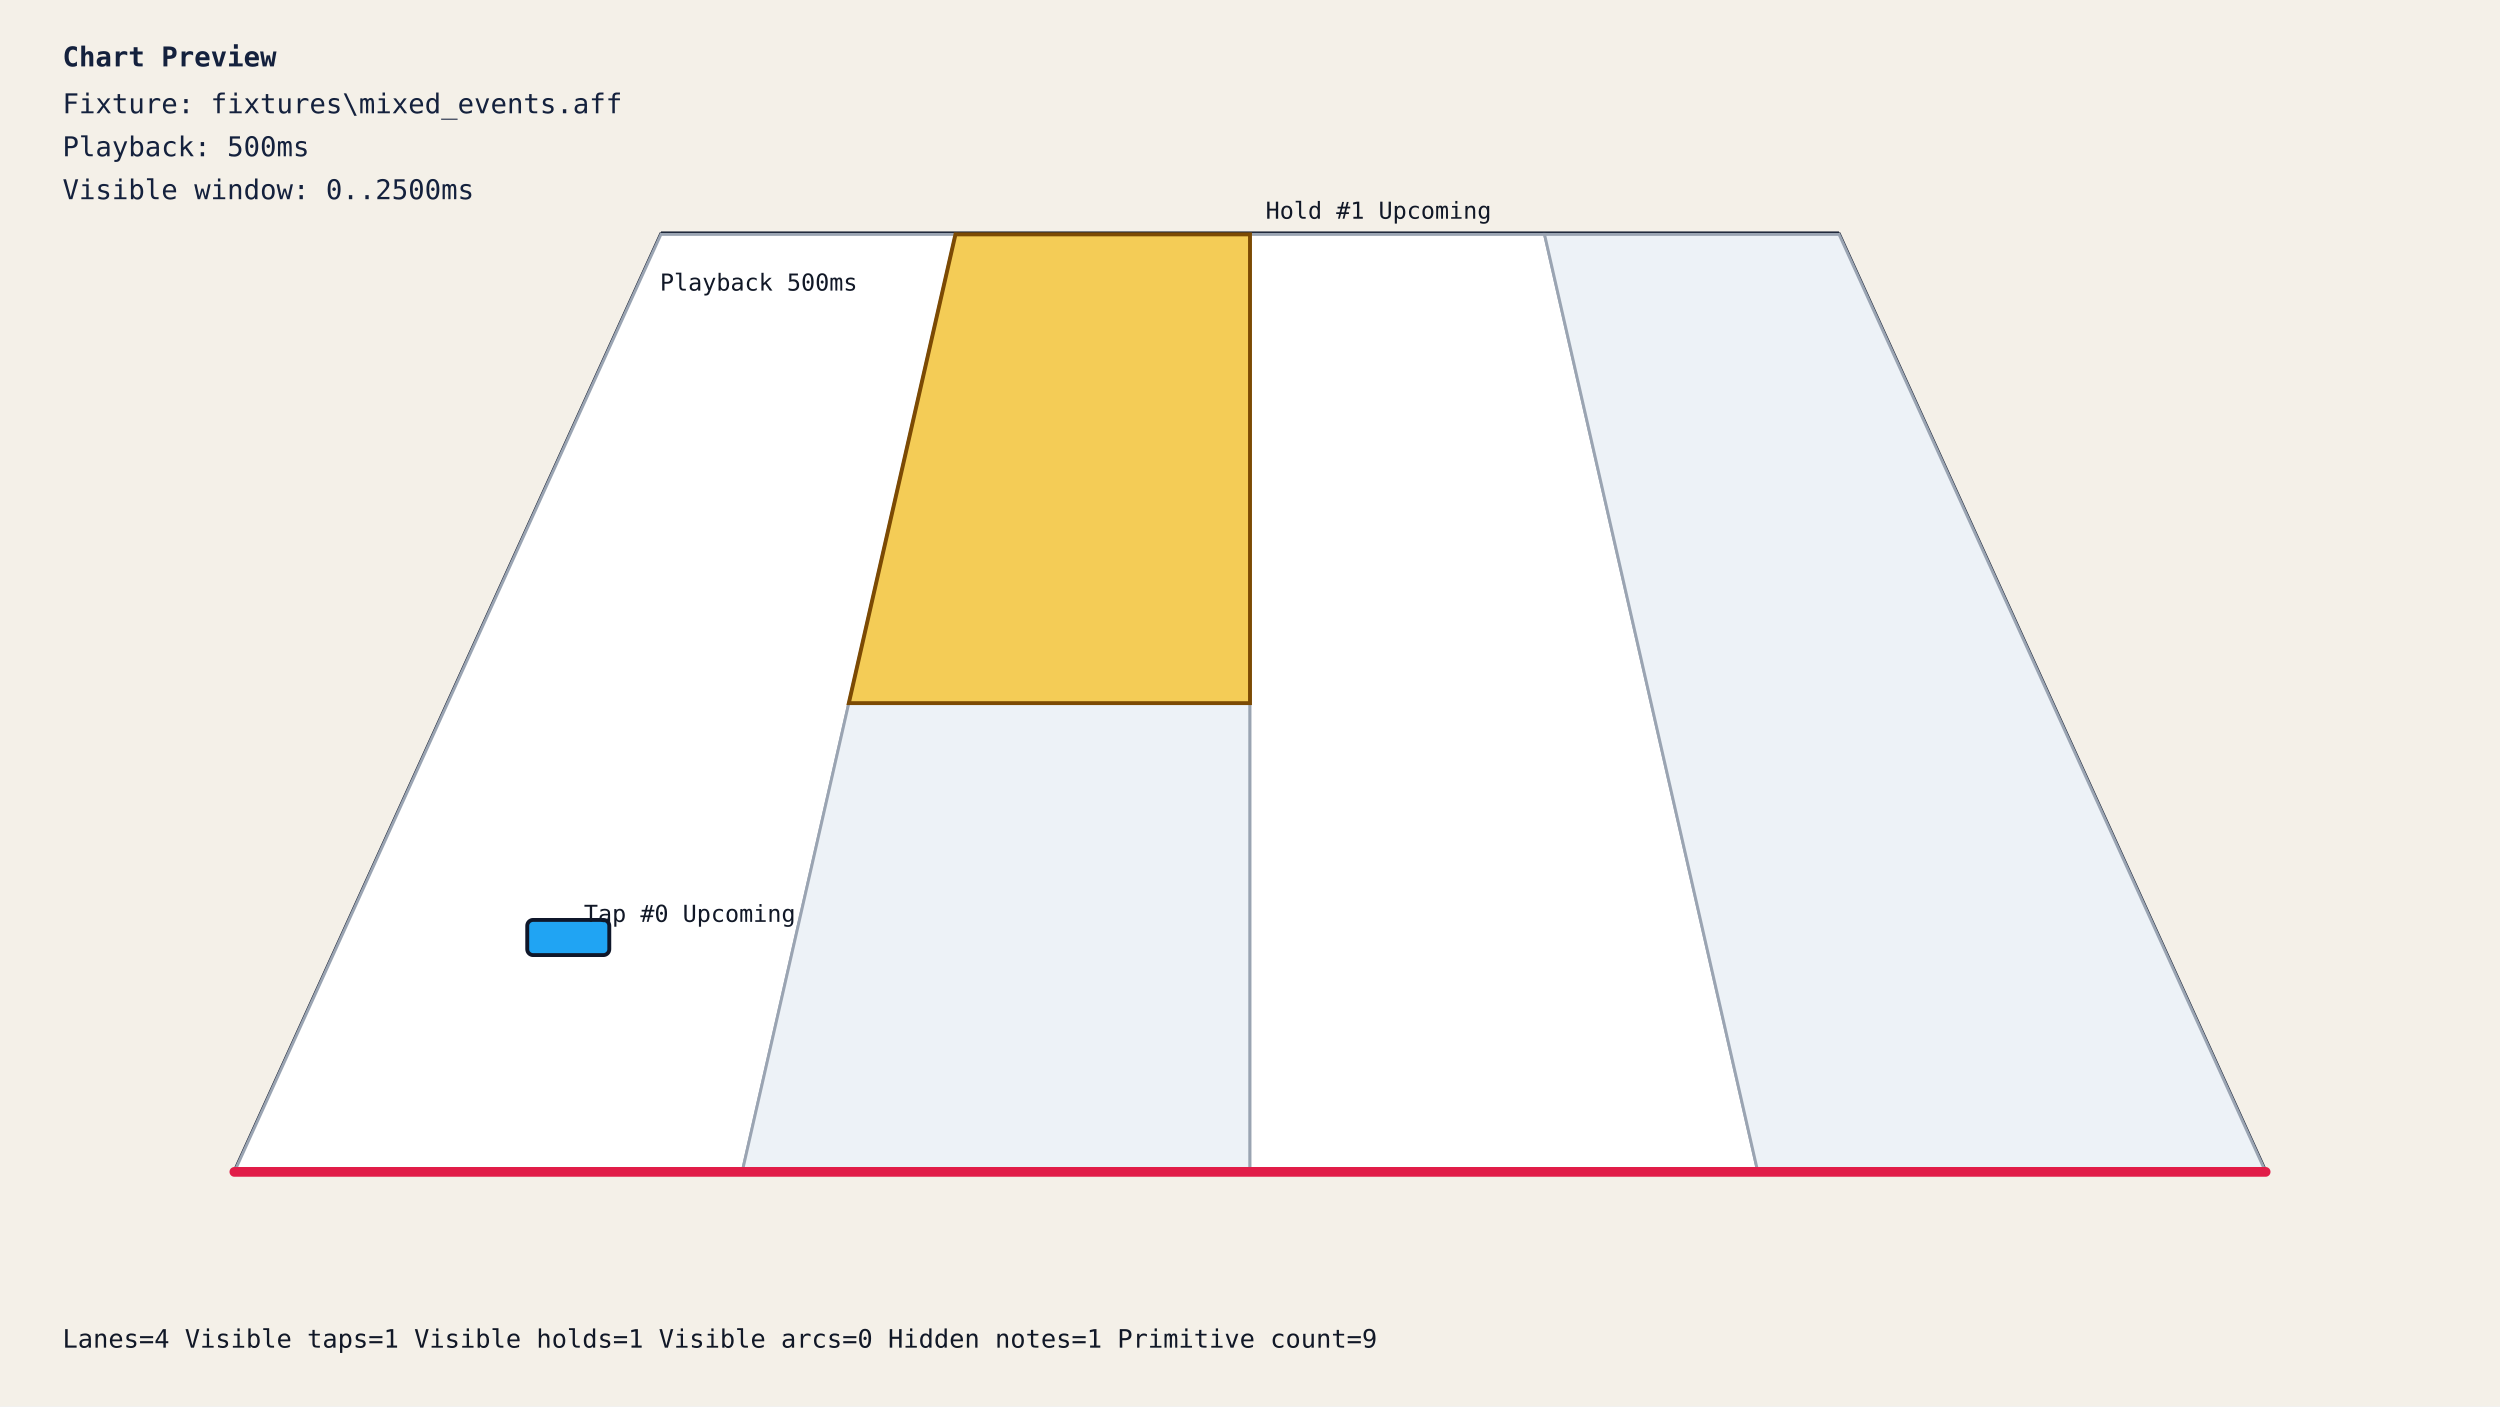
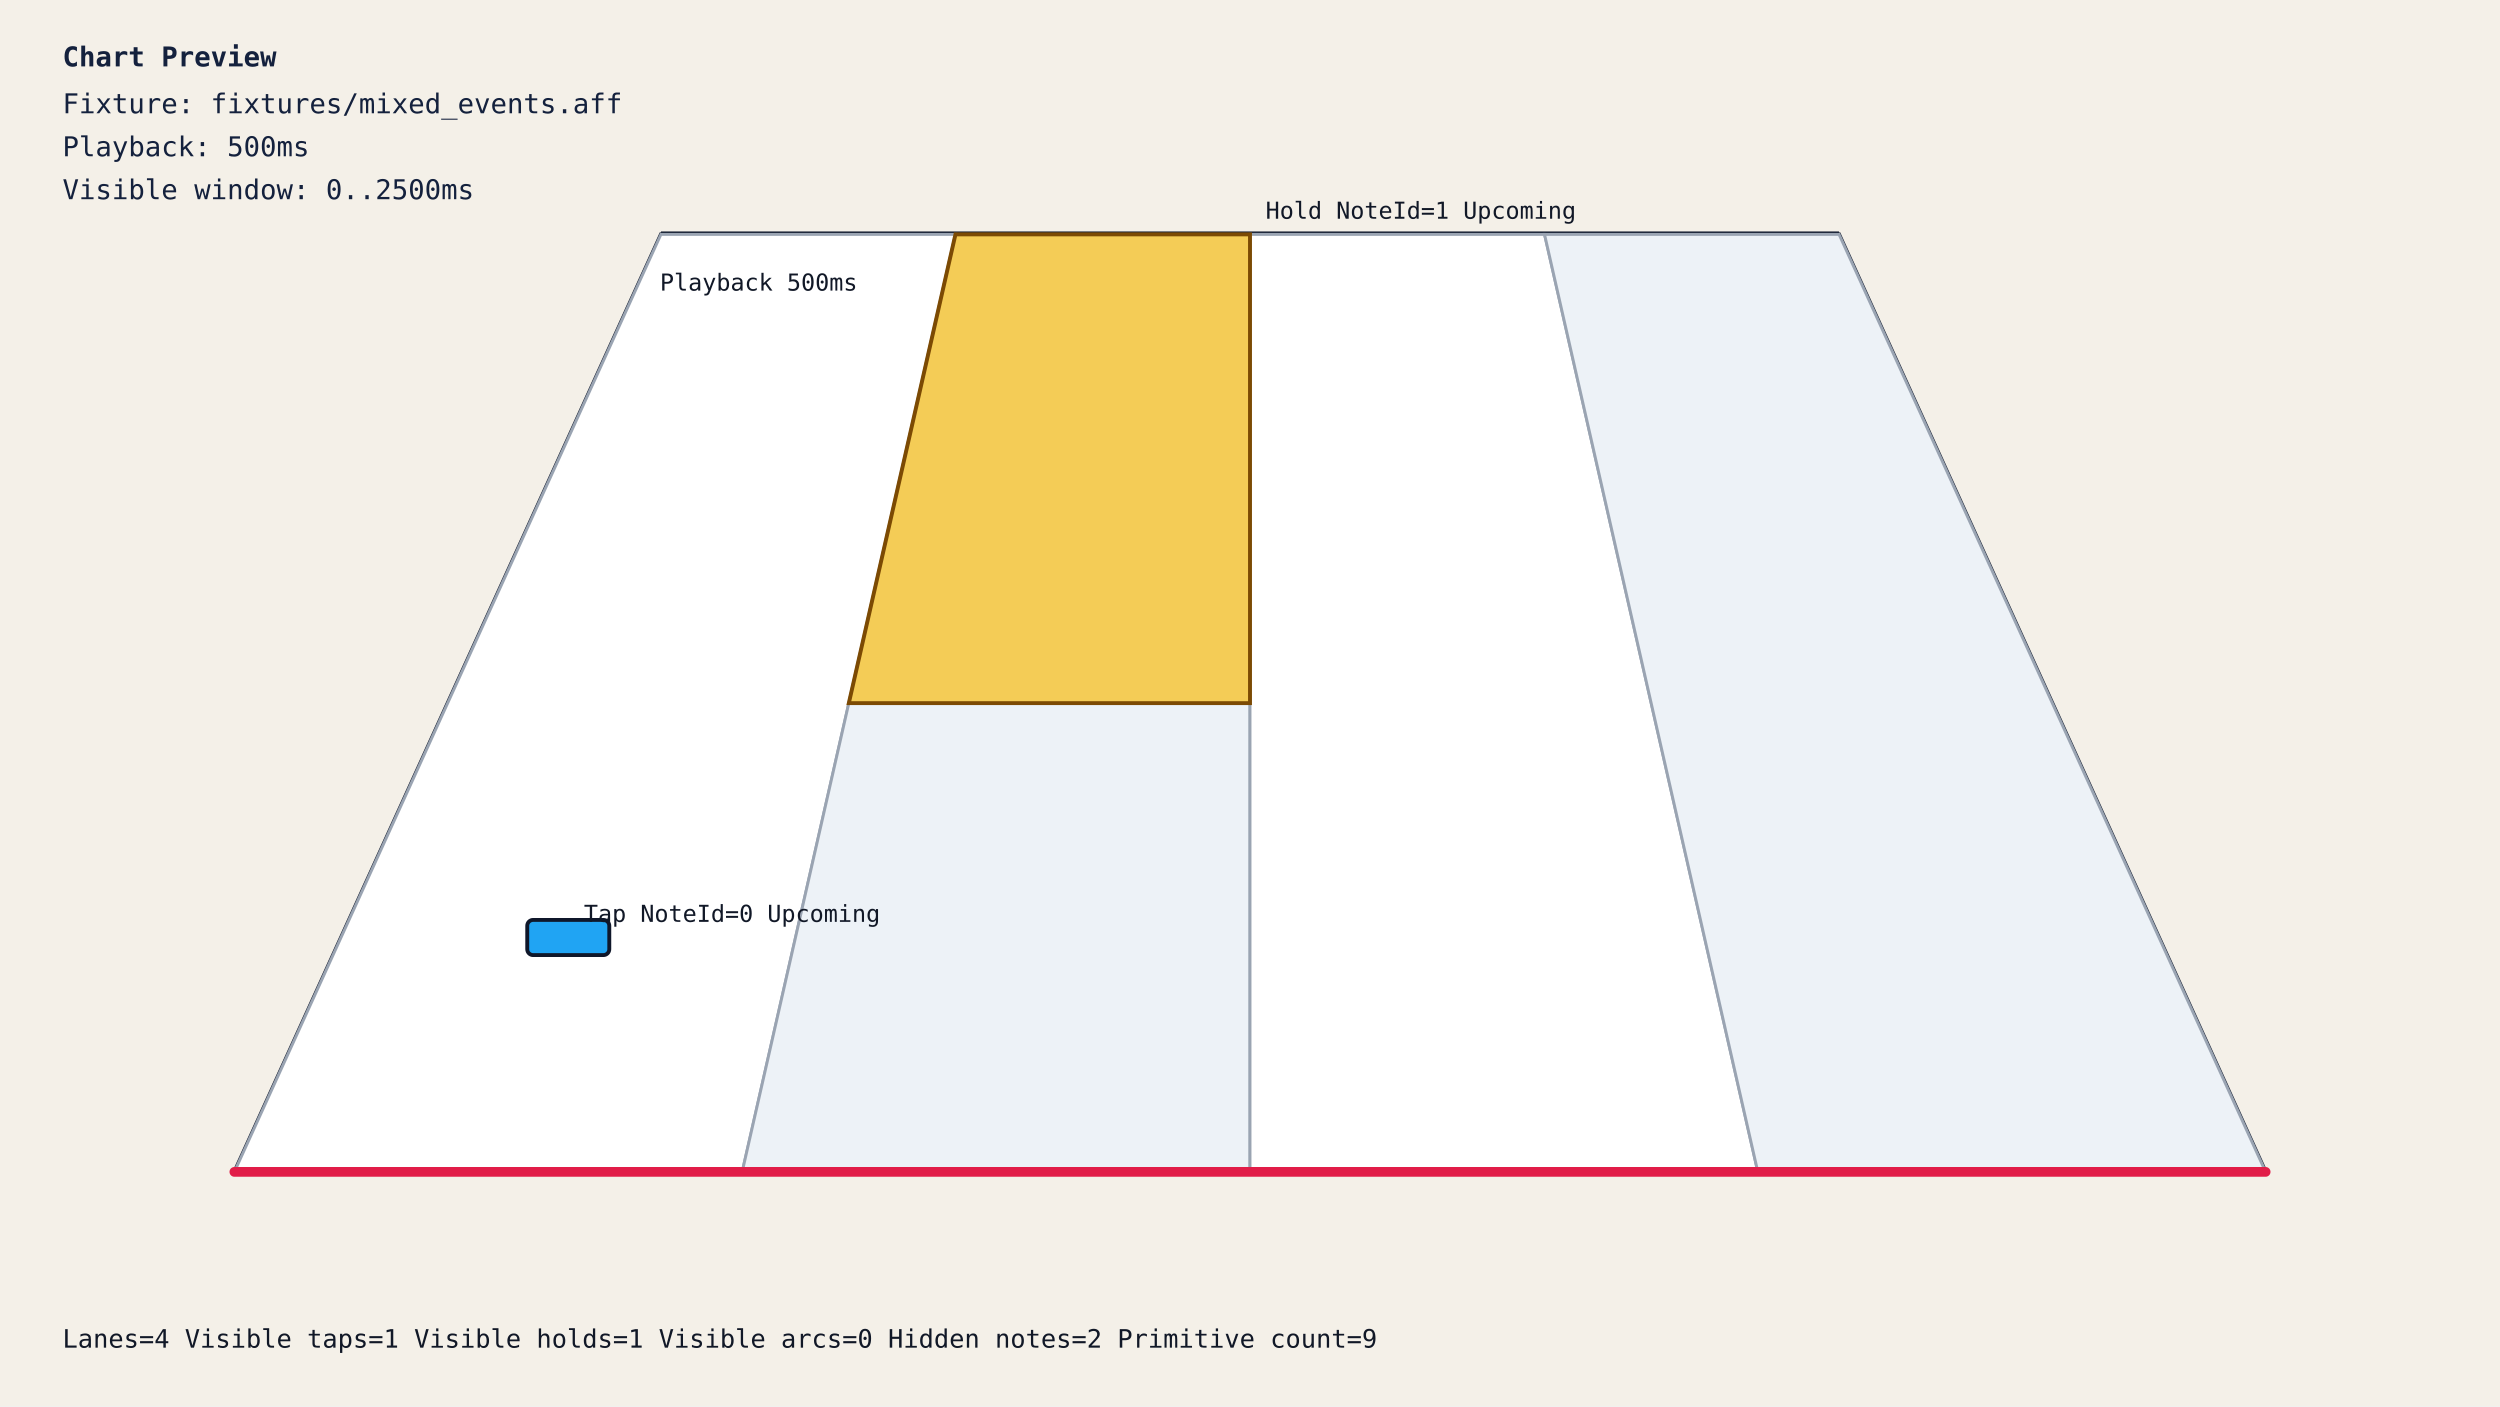
<svg xmlns="http://www.w3.org/2000/svg" width="1280" height="720" viewBox="0 0 1280 720" role="img" aria-label="Arcaea Viewer static chart preview">
  <style>text{font-family:Consolas,monospace;font-size:14px;fill:#14213d}.small{font-size:12px}.playfield{fill:#f7f8fc;stroke:#172033;stroke-width:2}.lane{fill:#ffffff;stroke:#9aa4b2;stroke-width:1.5}.lane.alt{fill:#edf2f7}.timing{stroke:#6b7280;stroke-width:2;stroke-dasharray:6 5}.judgement{stroke:#e11d48;stroke-width:5;stroke-linecap:round}.horizon{stroke:#172033;stroke-width:3}.tap{fill:#20a4f3;stroke:#0f172a;stroke-width:2}.hold{fill:#f7b801;fill-opacity:.65;stroke:#7c4a03;stroke-width:2}.arc-blue{fill:none;stroke:#2563eb;stroke-width:5;stroke-linecap:round;stroke-linejoin:round}.arc-red{fill:none;stroke:#dc2626;stroke-width:5;stroke-linecap:round;stroke-linejoin:round}.arc-green{fill:none;stroke:#16a34a;stroke-width:5;stroke-linecap:round;stroke-linejoin:round}.passed{opacity:.55}.active{filter:url(#activeGlow)}.label{fill:#111827;font-size:12px}.summary{fill:#111827;font-size:13px}</style>
  <defs>
    <filter id="activeGlow">
      <feDropShadow dx="0" dy="0" stdDeviation="3" flood-color="#111827" flood-opacity="0.35" />
    </filter>
  </defs>
  <rect width="100%" height="100%" fill="#f4f0e8" />
  <text id="preview-title" x="32" y="34" font-size="22" font-weight="700">Chart Preview</text>
-   <text id="fixture-name" x="32" y="58">Fixture: fixtures\mixed_events.aff</text>
+   <text id="fixture-name" x="32" y="58">Fixture: fixtures/mixed_events.aff</text>
  <text id="playback-time" x="32" y="80">Playback: 500ms</text>
  <text id="visible-window" x="32" y="102">Visible window: 0..2500ms</text>
  <g id="playfield" data-viewport="1280x720">
    <polygon id="playfield-surface" class="playfield" points="120.00,600.00 1160.00,600.00 941.60,120.00 338.40,120.00" />
    <line id="horizon" class="horizon" x1="338.40" y1="120.00" x2="941.60" y2="120.00" />
    <polygon id="lane-1" class="lane" data-layer="10" points="120.00,600.00 380.00,600.00 489.20,120.00 338.40,120.00" />
    <polygon id="lane-2" class="lane alt" data-layer="10" points="380.00,600.00 640.00,600.00 640.00,120.00 489.20,120.00" />
    <polygon id="lane-3" class="lane" data-layer="10" points="640.00,600.00 900.00,600.00 790.80,120.00 640.00,120.00" />
    <polygon id="lane-4" class="lane alt" data-layer="10" points="900.00,600.00 1160.00,600.00 941.60,120.00 790.80,120.00" />
    <line id="timing-marker-0" class="timing" data-time="0" data-layer="20" x1="120.00" y1="600.00" x2="1160.00" y2="600.00" />
    <polygon id="note-1-hold" class="hold upcoming" data-note-id="1" data-layer="30" data-state="Upcoming" data-clipped-judgement="false" data-clipped-horizon="true" points="434.60,360.00 640.00,360.00 640.00,120.00 489.20,120.00" />
-     <text class="label" x="648.00" y="112.00">Hold #1 Upcoming</text>
+     <text class="label" x="648.00" y="112.00">Hold NoteId=1 Upcoming</text>
    <rect id="note-0-tap" class="tap upcoming" data-note-id="0" data-layer="50" data-state="Upcoming" x="269.95" y="471.00" width="42" height="18" rx="3" />
-     <text class="label" x="298.95" y="472.00">Tap #0 Upcoming</text>
-     <line id="judgement-line" class="judgement" data-layer="60" x1="120.00" y1="600.00" x2="1160.00" y2="600.00" />
+     <text class="label" x="298.95" y="472.00">Tap NoteId=0 Upcoming</text>
+     <line id="judgement-line" class="judgement" data-layer="60" data-playback-cursor="true" x1="120.00" y1="600.00" x2="1160.00" y2="600.00" />
    <text class="label" data-layer="70" x="337.88" y="148.80">Playback 500ms</text>
  </g>
  <g id="debug-summary">
-     <text class="summary" x="32" y="690">Lanes=4 Visible taps=1 Visible holds=1 Visible arcs=0 Hidden notes=1 Primitive count=9</text>
+     <text class="summary" x="32" y="690">Lanes=4 Visible taps=1 Visible holds=1 Visible arcs=0 Hidden notes=2 Primitive count=9</text>
  </g>
</svg>
